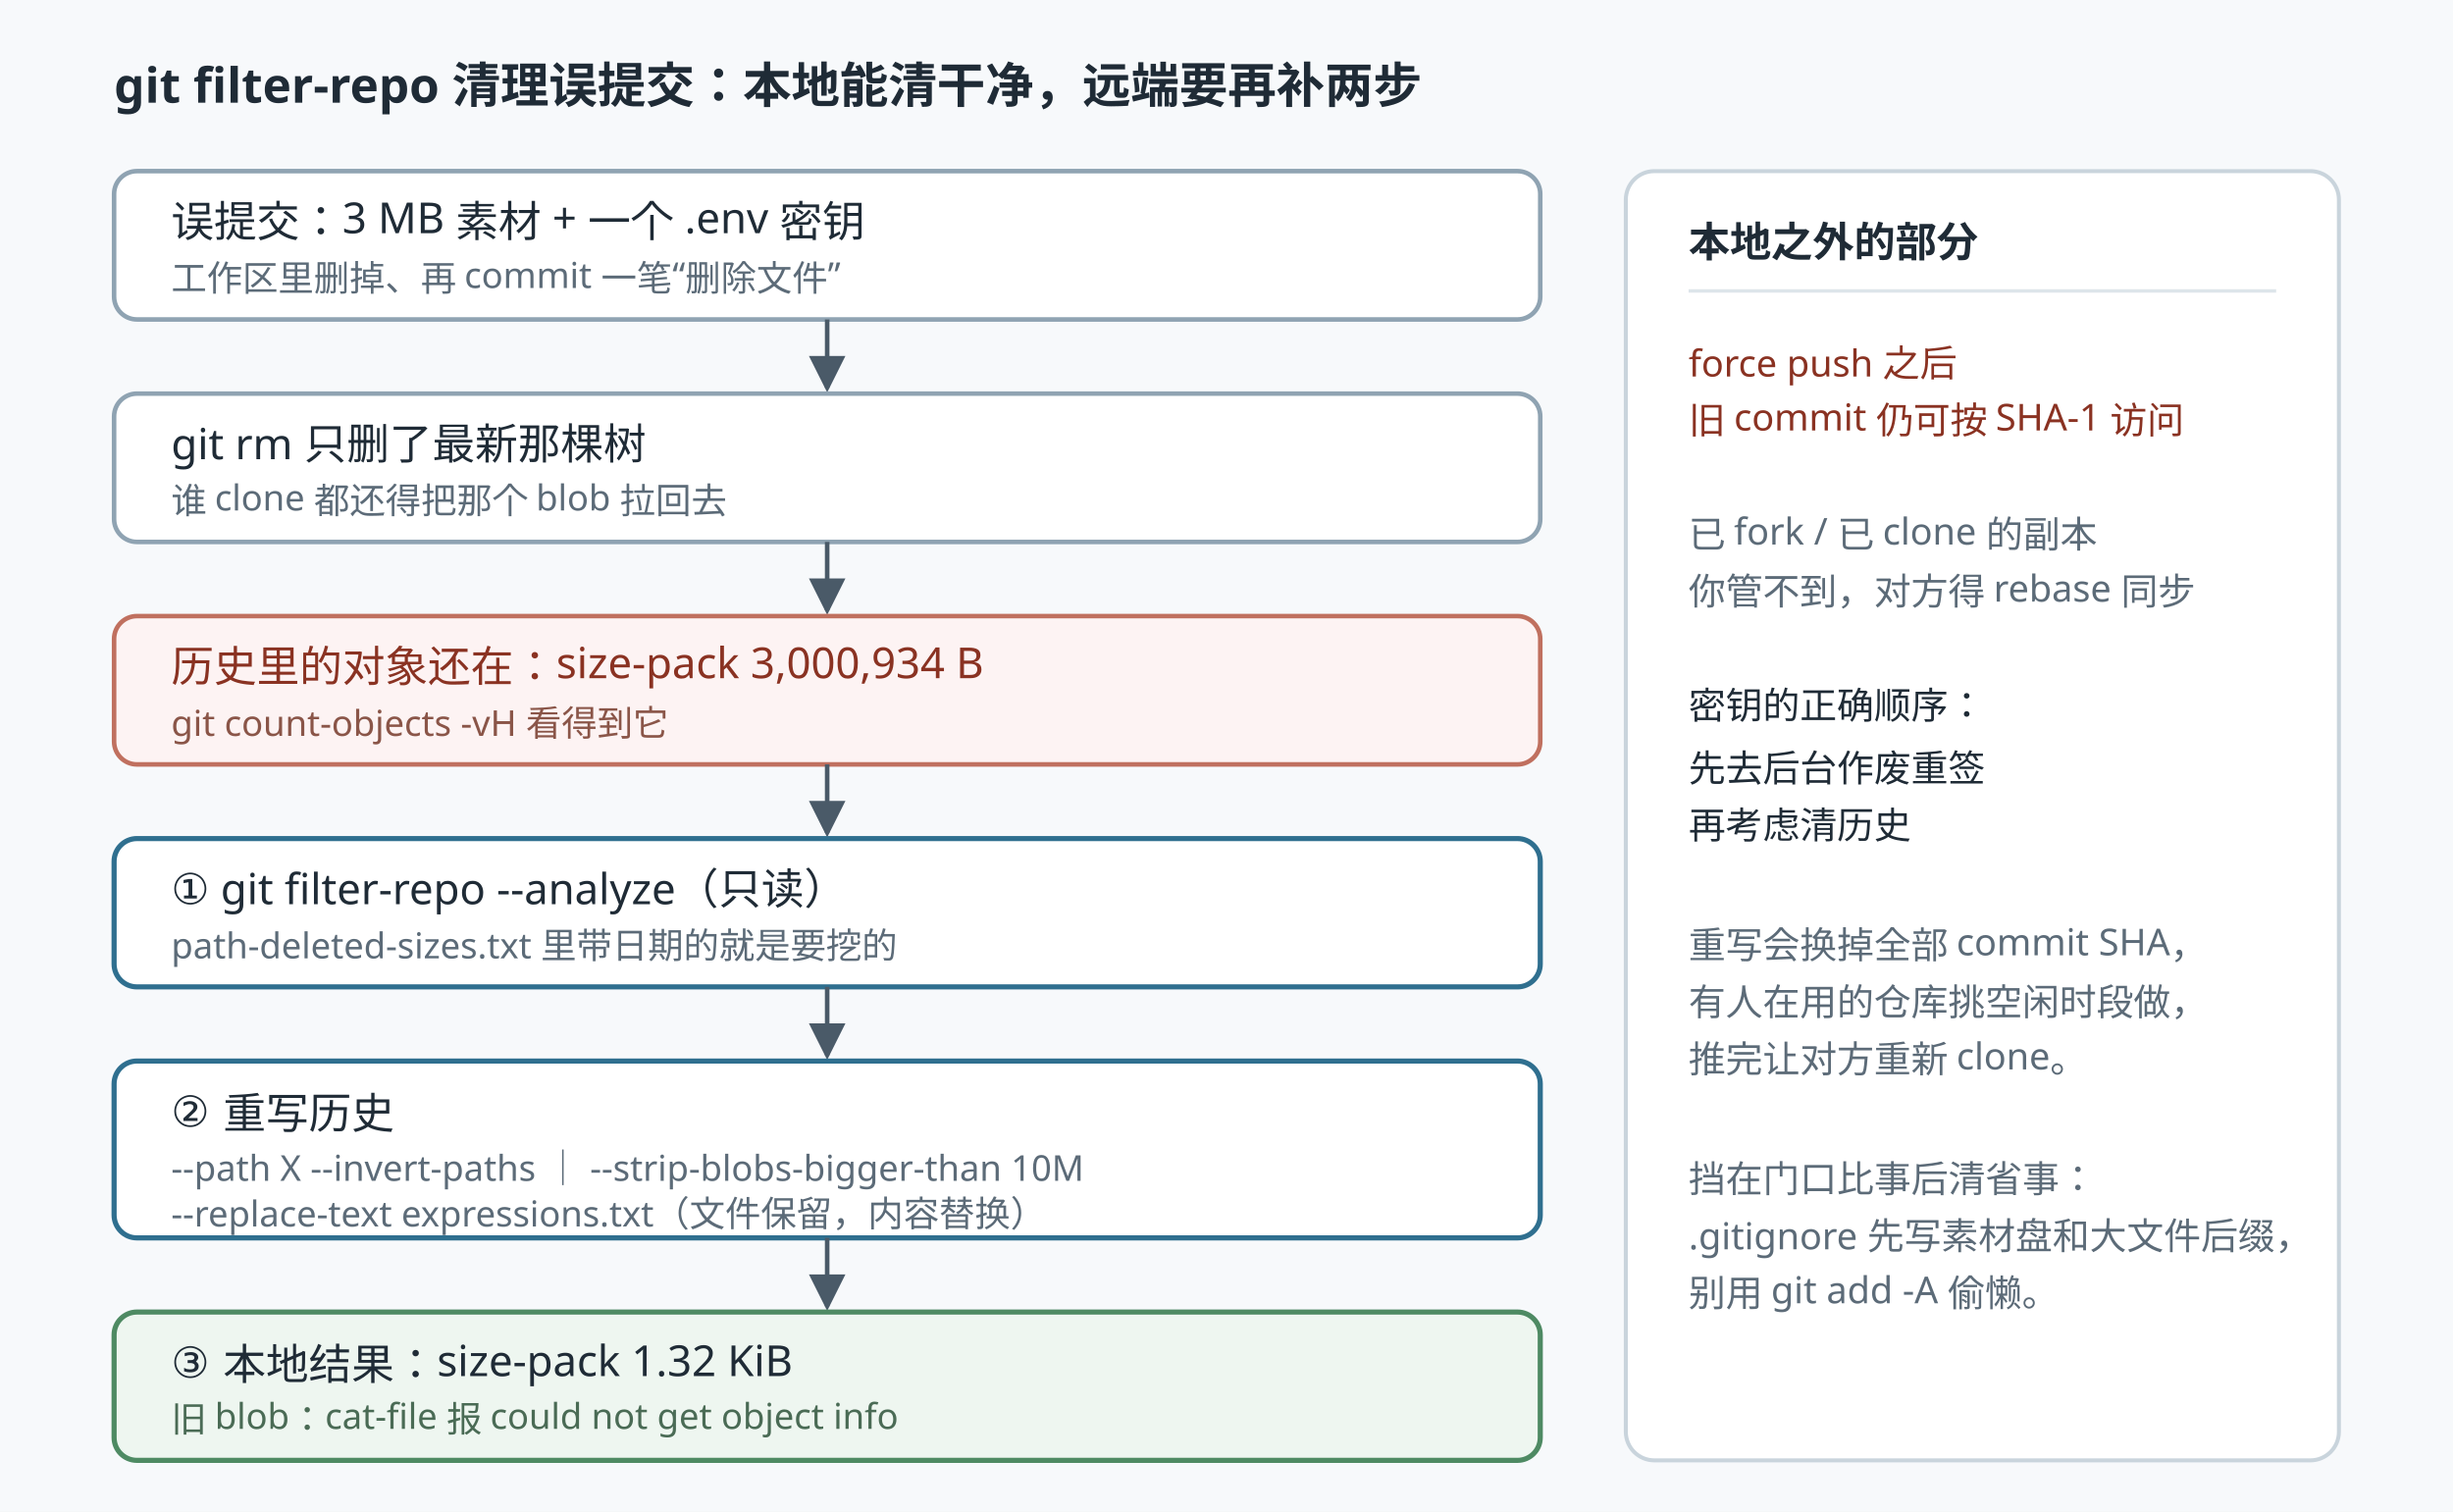
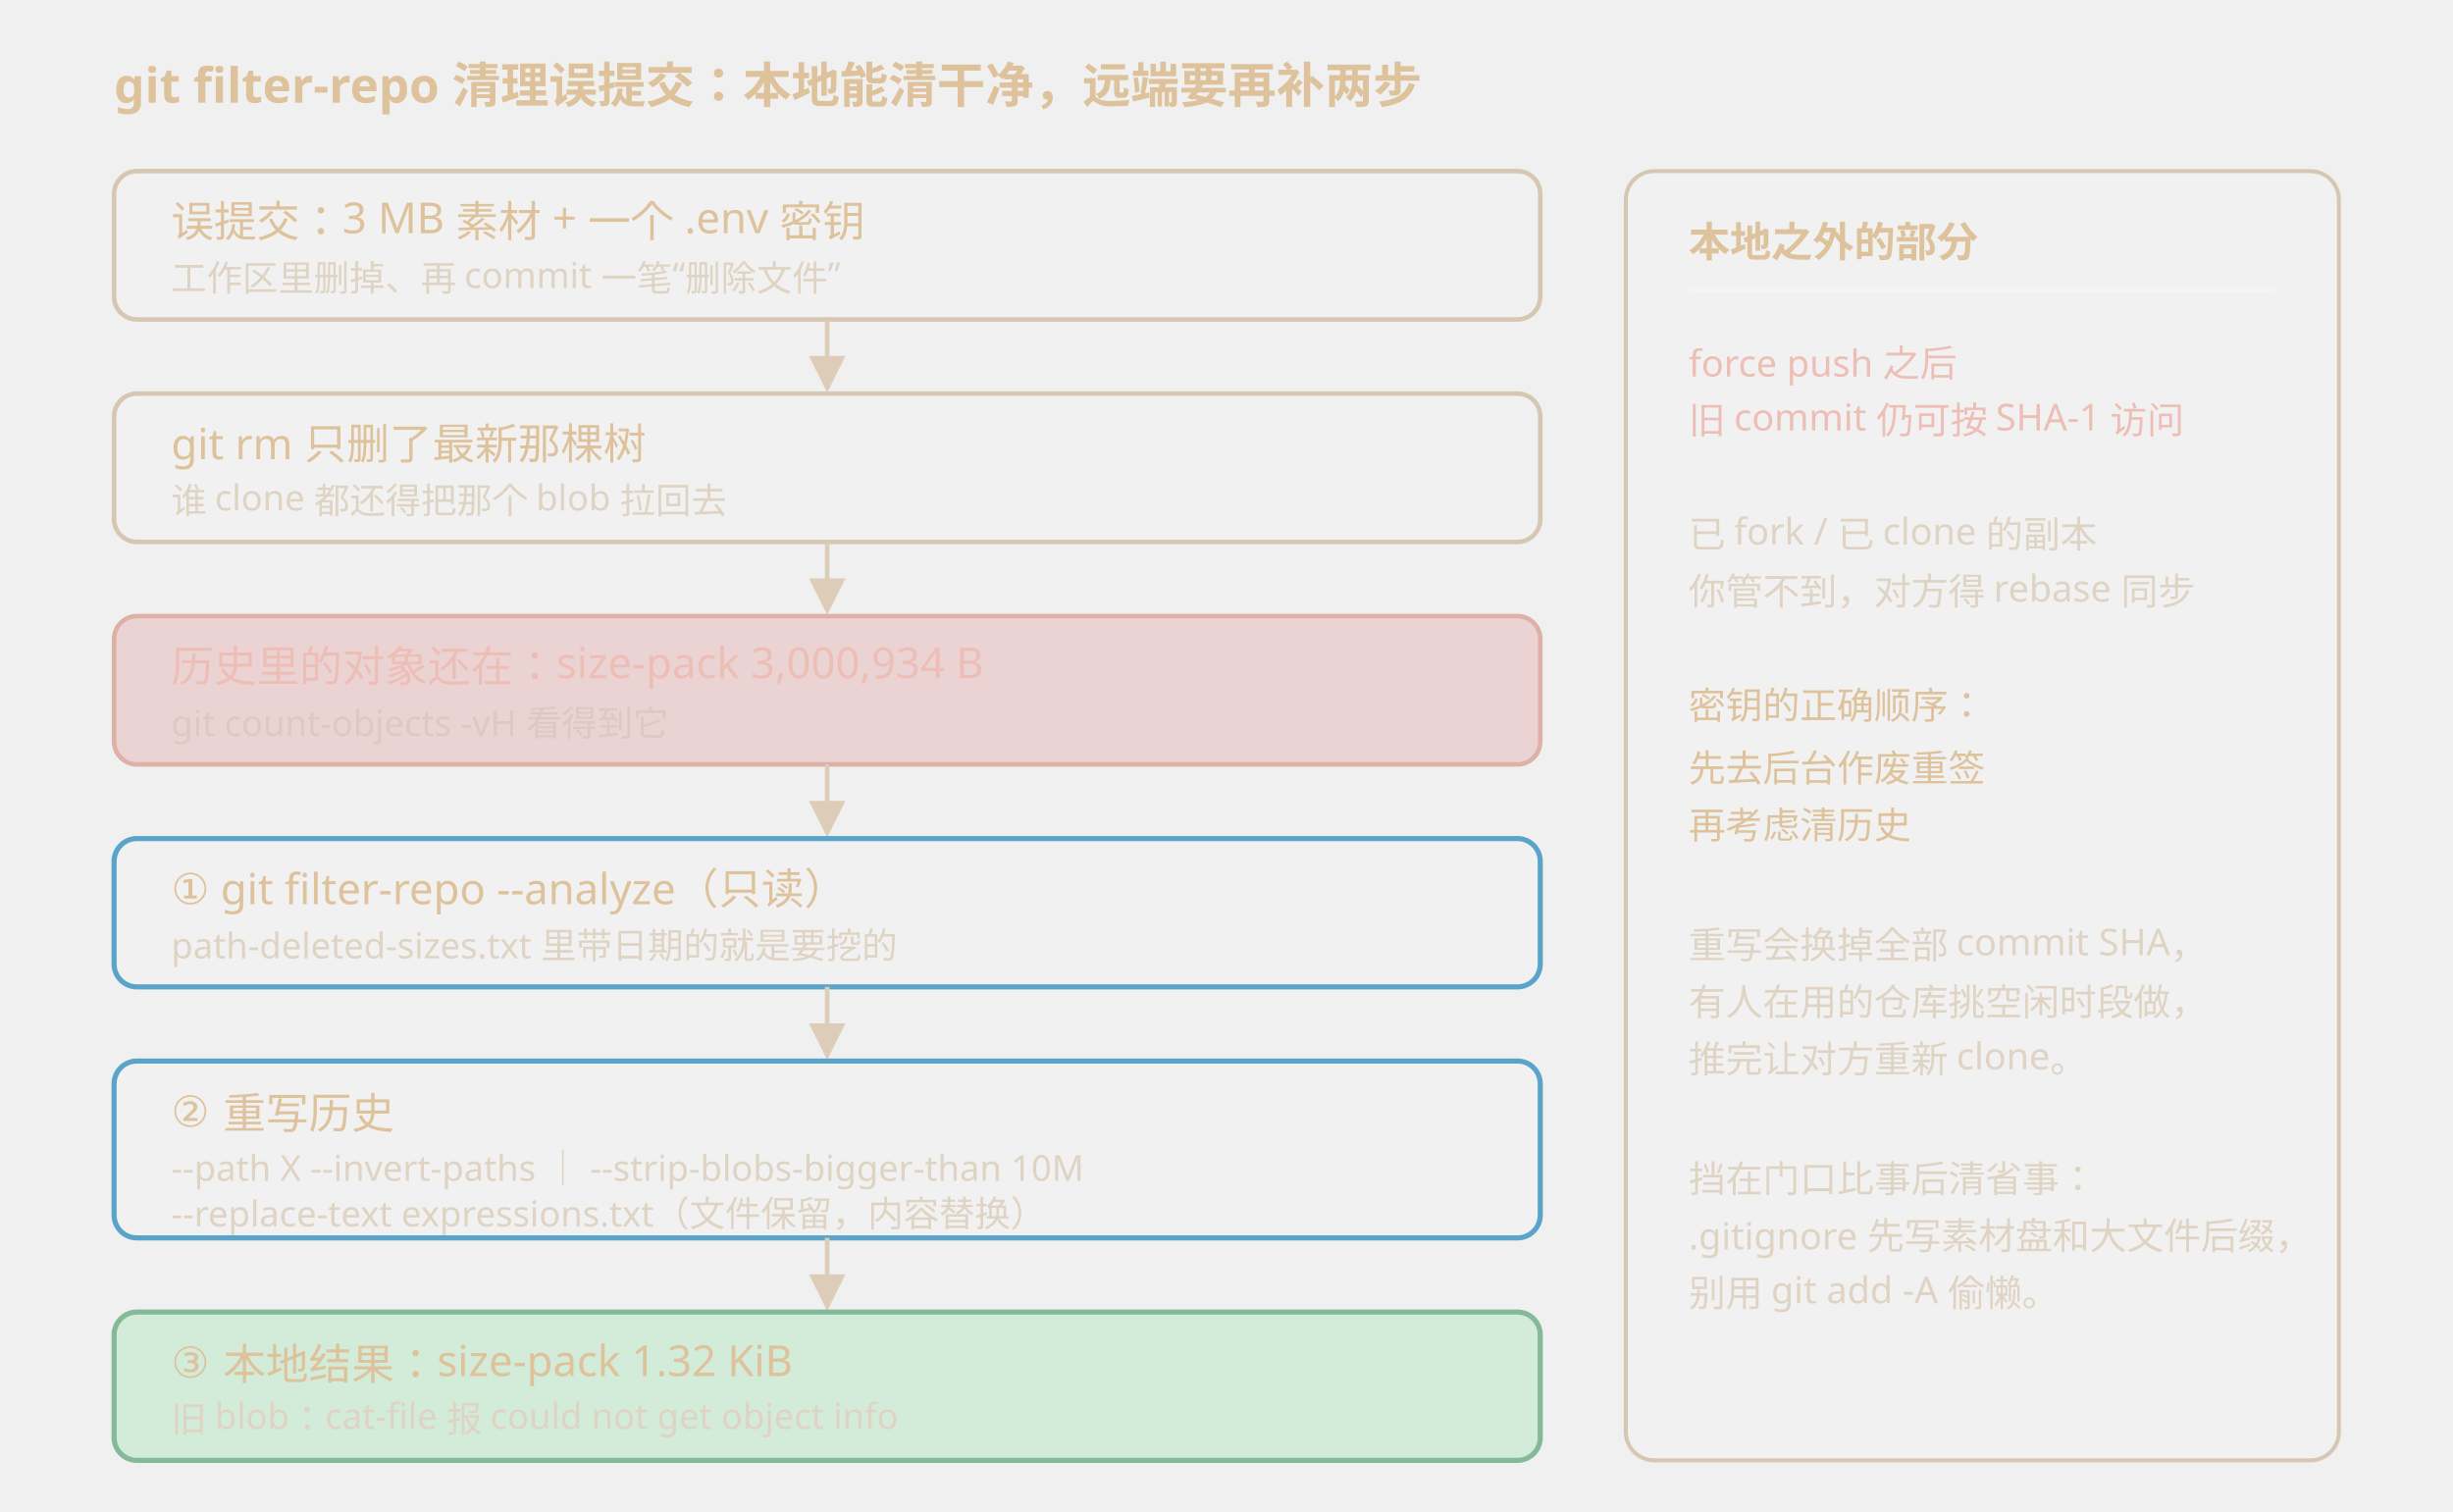
<svg xmlns="http://www.w3.org/2000/svg" width="860" height="530" viewBox="0 0 860 530" font-family="PingFang SC, Hiragino Sans GB, Microsoft YaHei, sans-serif">
-   <rect width="860" height="530" fill="#f7f9fb" />
-   <text x="40" y="36" font-size="17" font-weight="bold" fill="#1f2b36">git filter-repo 清理误提交：本地能清干净，远端要再补两步</text>
+   <text x="40" y="36" font-size="17" font-weight="bold" fill="#DDC29C">git filter-repo 清理误提交：本地能清干净，远端要再补两步</text>
  <defs>
    <marker id="ar" markerWidth="9" markerHeight="9" refX="7" refY="4" orient="auto">
-       <path d="M0,0 L8,4 L0,8 z" fill="#4a5a68" />
+       <path d="M0,0 L8,4 L0,8 z" fill="#DDCDB8" />
    </marker>
  </defs>
-   <rect x="40" y="60" width="500" height="52" rx="8" fill="#ffffff" stroke="#8fa3b2" stroke-width="1.6" />
-   <text x="60" y="83" font-size="15" fill="#1f2b36">误提交：3 MB 素材 + 一个 .env 密钥</text>
-   <text x="60" y="102" font-size="12.5" fill="#5c6b78">工作区里删掉、再 commit 一笔“删除文件”</text>
-   <line x1="290" y1="112" x2="290" y2="136" stroke="#4a5a68" stroke-width="1.6" marker-end="url(#ar)" />
-   <rect x="40" y="138" width="500" height="52" rx="8" fill="#ffffff" stroke="#8fa3b2" stroke-width="1.6" />
-   <text x="60" y="161" font-size="15" fill="#1f2b36">git rm 只删了最新那棵树</text>
-   <text x="60" y="180" font-size="12.5" fill="#5c6b78">谁 clone 都还得把那个 blob 拉回去</text>
-   <line x1="290" y1="190" x2="290" y2="214" stroke="#4a5a68" stroke-width="1.6" marker-end="url(#ar)" />
-   <rect x="40" y="216" width="500" height="52" rx="8" fill="#fdf3f3" stroke="#c0705f" stroke-width="1.6" />
-   <text x="60" y="239" font-size="15" fill="#8a3222">历史里的对象还在：size-pack 3,000,934 B</text>
-   <text x="60" y="258" font-size="12.5" fill="#8a5548">git count-objects -vH 看得到它</text>
-   <line x1="290" y1="268" x2="290" y2="292" stroke="#4a5a68" stroke-width="1.6" marker-end="url(#ar)" />
-   <rect x="40" y="294" width="500" height="52" rx="8" fill="#ffffff" stroke="#2f6f8f" stroke-width="1.8" />
-   <text x="60" y="317" font-size="15" fill="#1f2b36">① git filter-repo --analyze（只读）</text>
-   <text x="60" y="336" font-size="12.5" fill="#5c6b78">path-deleted-sizes.txt 里带日期的就是要挖的</text>
-   <line x1="290" y1="346" x2="290" y2="370" stroke="#4a5a68" stroke-width="1.6" marker-end="url(#ar)" />
-   <rect x="40" y="372" width="500" height="62" rx="8" fill="#ffffff" stroke="#2f6f8f" stroke-width="1.8" />
-   <text x="60" y="395" font-size="15" fill="#1f2b36">② 重写历史</text>
-   <text x="60" y="414" font-size="12.5" fill="#5c6b78">--path X --invert-paths ｜ --strip-blobs-bigger-than 10M</text>
-   <text x="60" y="430" font-size="12.5" fill="#5c6b78">--replace-text expressions.txt（文件保留，内容替换）</text>
-   <line x1="290" y1="434" x2="290" y2="458" stroke="#4a5a68" stroke-width="1.6" marker-end="url(#ar)" />
-   <rect x="40" y="460" width="500" height="52" rx="8" fill="#eef6f0" stroke="#4e8a63" stroke-width="1.8" />
-   <text x="60" y="483" font-size="15" fill="#1f2b36">③ 本地结果：size-pack 1.32 KiB</text>
-   <text x="60" y="502" font-size="12.5" fill="#4a6b55">旧 blob：cat-file 报 could not get object info</text>
-   <rect x="570" y="60" width="250" height="452" rx="10" fill="#ffffff" stroke="#c9d4dc" stroke-width="1.4" />
-   <text x="592" y="90" font-size="14.5" font-weight="bold" fill="#1f2b36">本地之外的部分</text>
-   <line x1="592" y1="102" x2="798" y2="102" stroke="#dde5ea" stroke-width="1.2" />
-   <text x="592" y="132" font-size="13" fill="#8a3222">force push 之后</text>
-   <text x="592" y="152" font-size="13" fill="#8a3222">旧 commit 仍可按 SHA-1 访问</text>
-   <text x="592" y="192" font-size="13" fill="#5c6b78">已 fork / 已 clone 的副本</text>
-   <text x="592" y="212" font-size="13" fill="#5c6b78">你管不到，对方得 rebase 同步</text>
-   <text x="592" y="252" font-size="13" fill="#1f2b36">密钥的正确顺序：</text>
-   <text x="592" y="274" font-size="13" fill="#1f2b36">先去后台作废重签</text>
-   <text x="592" y="294" font-size="13" fill="#1f2b36">再考虑清历史</text>
-   <text x="592" y="336" font-size="13" fill="#5c6b78">重写会换掉全部 commit SHA，</text>
-   <text x="592" y="356" font-size="13" fill="#5c6b78">有人在用的仓库挑空闲时段做，</text>
-   <text x="592" y="376" font-size="13" fill="#5c6b78">推完让对方重新 clone。</text>
-   <text x="592" y="418" font-size="13" fill="#5c6b78">挡在门口比事后清省事：</text>
-   <text x="592" y="438" font-size="13" fill="#5c6b78">.gitignore 先写素材盘和大文件后缀，</text>
-   <text x="592" y="458" font-size="13" fill="#5c6b78">别用 git add -A 偷懒。</text>
+   <rect x="40" y="60" width="500" height="52" rx="8" fill="rgba(255,255,255,0.07)" stroke="#D6C7B2" stroke-width="1.6" />
+   <text x="60" y="83" font-size="15" fill="#DDC29C">误提交：3 MB 素材 + 一个 .env 密钥</text>
+   <text x="60" y="102" font-size="12.5" fill="#DFD3C3">工作区里删掉、再 commit 一笔“删除文件”</text>
+   <line x1="290" y1="112" x2="290" y2="136" stroke="#DDCDB8" stroke-width="1.6" marker-end="url(#ar)" />
+   <rect x="40" y="138" width="500" height="52" rx="8" fill="rgba(255,255,255,0.07)" stroke="#D6C7B2" stroke-width="1.6" />
+   <text x="60" y="161" font-size="15" fill="#DDC29C">git rm 只删了最新那棵树</text>
+   <text x="60" y="180" font-size="12.5" fill="#DFD3C3">谁 clone 都还得把那个 blob 拉回去</text>
+   <line x1="290" y1="190" x2="290" y2="214" stroke="#DDCDB8" stroke-width="1.6" marker-end="url(#ar)" />
+   <rect x="40" y="216" width="500" height="52" rx="8" fill="rgba(218,98,98,0.20)" stroke="#DDB1A8" stroke-width="1.6" />
+   <text x="60" y="239" font-size="15" fill="#EDBEB5">历史里的对象还在：size-pack 3,000,934 B</text>
+   <text x="60" y="258" font-size="12.5" fill="#DFC8C3">git count-objects -vH 看得到它</text>
+   <line x1="290" y1="268" x2="290" y2="292" stroke="#DDCDB8" stroke-width="1.6" marker-end="url(#ar)" />
+   <rect x="40" y="294" width="500" height="52" rx="8" fill="rgba(255,255,255,0.07)" stroke="#5BA4C9" stroke-width="1.8" />
+   <text x="60" y="317" font-size="15" fill="#DDC29C">① git filter-repo --analyze（只读）</text>
+   <text x="60" y="336" font-size="12.5" fill="#DFD3C3">path-deleted-sizes.txt 里带日期的就是要挖的</text>
+   <line x1="290" y1="346" x2="290" y2="370" stroke="#DDCDB8" stroke-width="1.6" marker-end="url(#ar)" />
+   <rect x="40" y="372" width="500" height="62" rx="8" fill="rgba(255,255,255,0.07)" stroke="#5BA4C9" stroke-width="1.8" />
+   <text x="60" y="395" font-size="15" fill="#DDC29C">② 重写历史</text>
+   <text x="60" y="414" font-size="12.5" fill="#DFD3C3">--path X --invert-paths ｜ --strip-blobs-bigger-than 10M</text>
+   <text x="60" y="430" font-size="12.5" fill="#DFD3C3">--replace-text expressions.txt（文件保留，内容替换）</text>
+   <line x1="290" y1="434" x2="290" y2="458" stroke="#DDCDB8" stroke-width="1.6" marker-end="url(#ar)" />
+   <rect x="40" y="460" width="500" height="52" rx="8" fill="rgba(98,218,128,0.20)" stroke="#84BA97" stroke-width="1.8" />
+   <text x="60" y="483" font-size="15" fill="#DDC29C">③ 本地结果：size-pack 1.32 KiB</text>
+   <text x="60" y="502" font-size="12.5" fill="#DFD3C3">旧 blob：cat-file 报 could not get object info</text>
+   <rect x="570" y="60" width="250" height="452" rx="10" fill="rgba(255,255,255,0.07)" stroke="#D6C7B2" stroke-width="1.4" />
+   <text x="592" y="90" font-size="14.5" font-weight="bold" fill="#DDC29C">本地之外的部分</text>
+   <line x1="592" y1="102" x2="798" y2="102" stroke="rgba(255,255,255,0.22)" stroke-width="1.2" />
+   <text x="592" y="132" font-size="13" fill="#EDBEB5">force push 之后</text>
+   <text x="592" y="152" font-size="13" fill="#EDBEB5">旧 commit 仍可按 SHA-1 访问</text>
+   <text x="592" y="192" font-size="13" fill="#DFD3C3">已 fork / 已 clone 的副本</text>
+   <text x="592" y="212" font-size="13" fill="#DFD3C3">你管不到，对方得 rebase 同步</text>
+   <text x="592" y="252" font-size="13" fill="#DDC29C">密钥的正确顺序：</text>
+   <text x="592" y="274" font-size="13" fill="#DDC29C">先去后台作废重签</text>
+   <text x="592" y="294" font-size="13" fill="#DDC29C">再考虑清历史</text>
+   <text x="592" y="336" font-size="13" fill="#DFD3C3">重写会换掉全部 commit SHA，</text>
+   <text x="592" y="356" font-size="13" fill="#DFD3C3">有人在用的仓库挑空闲时段做，</text>
+   <text x="592" y="376" font-size="13" fill="#DFD3C3">推完让对方重新 clone。</text>
+   <text x="592" y="418" font-size="13" fill="#DFD3C3">挡在门口比事后清省事：</text>
+   <text x="592" y="438" font-size="13" fill="#DFD3C3">.gitignore 先写素材盘和大文件后缀，</text>
+   <text x="592" y="458" font-size="13" fill="#DFD3C3">别用 git add -A 偷懒。</text>
</svg>
